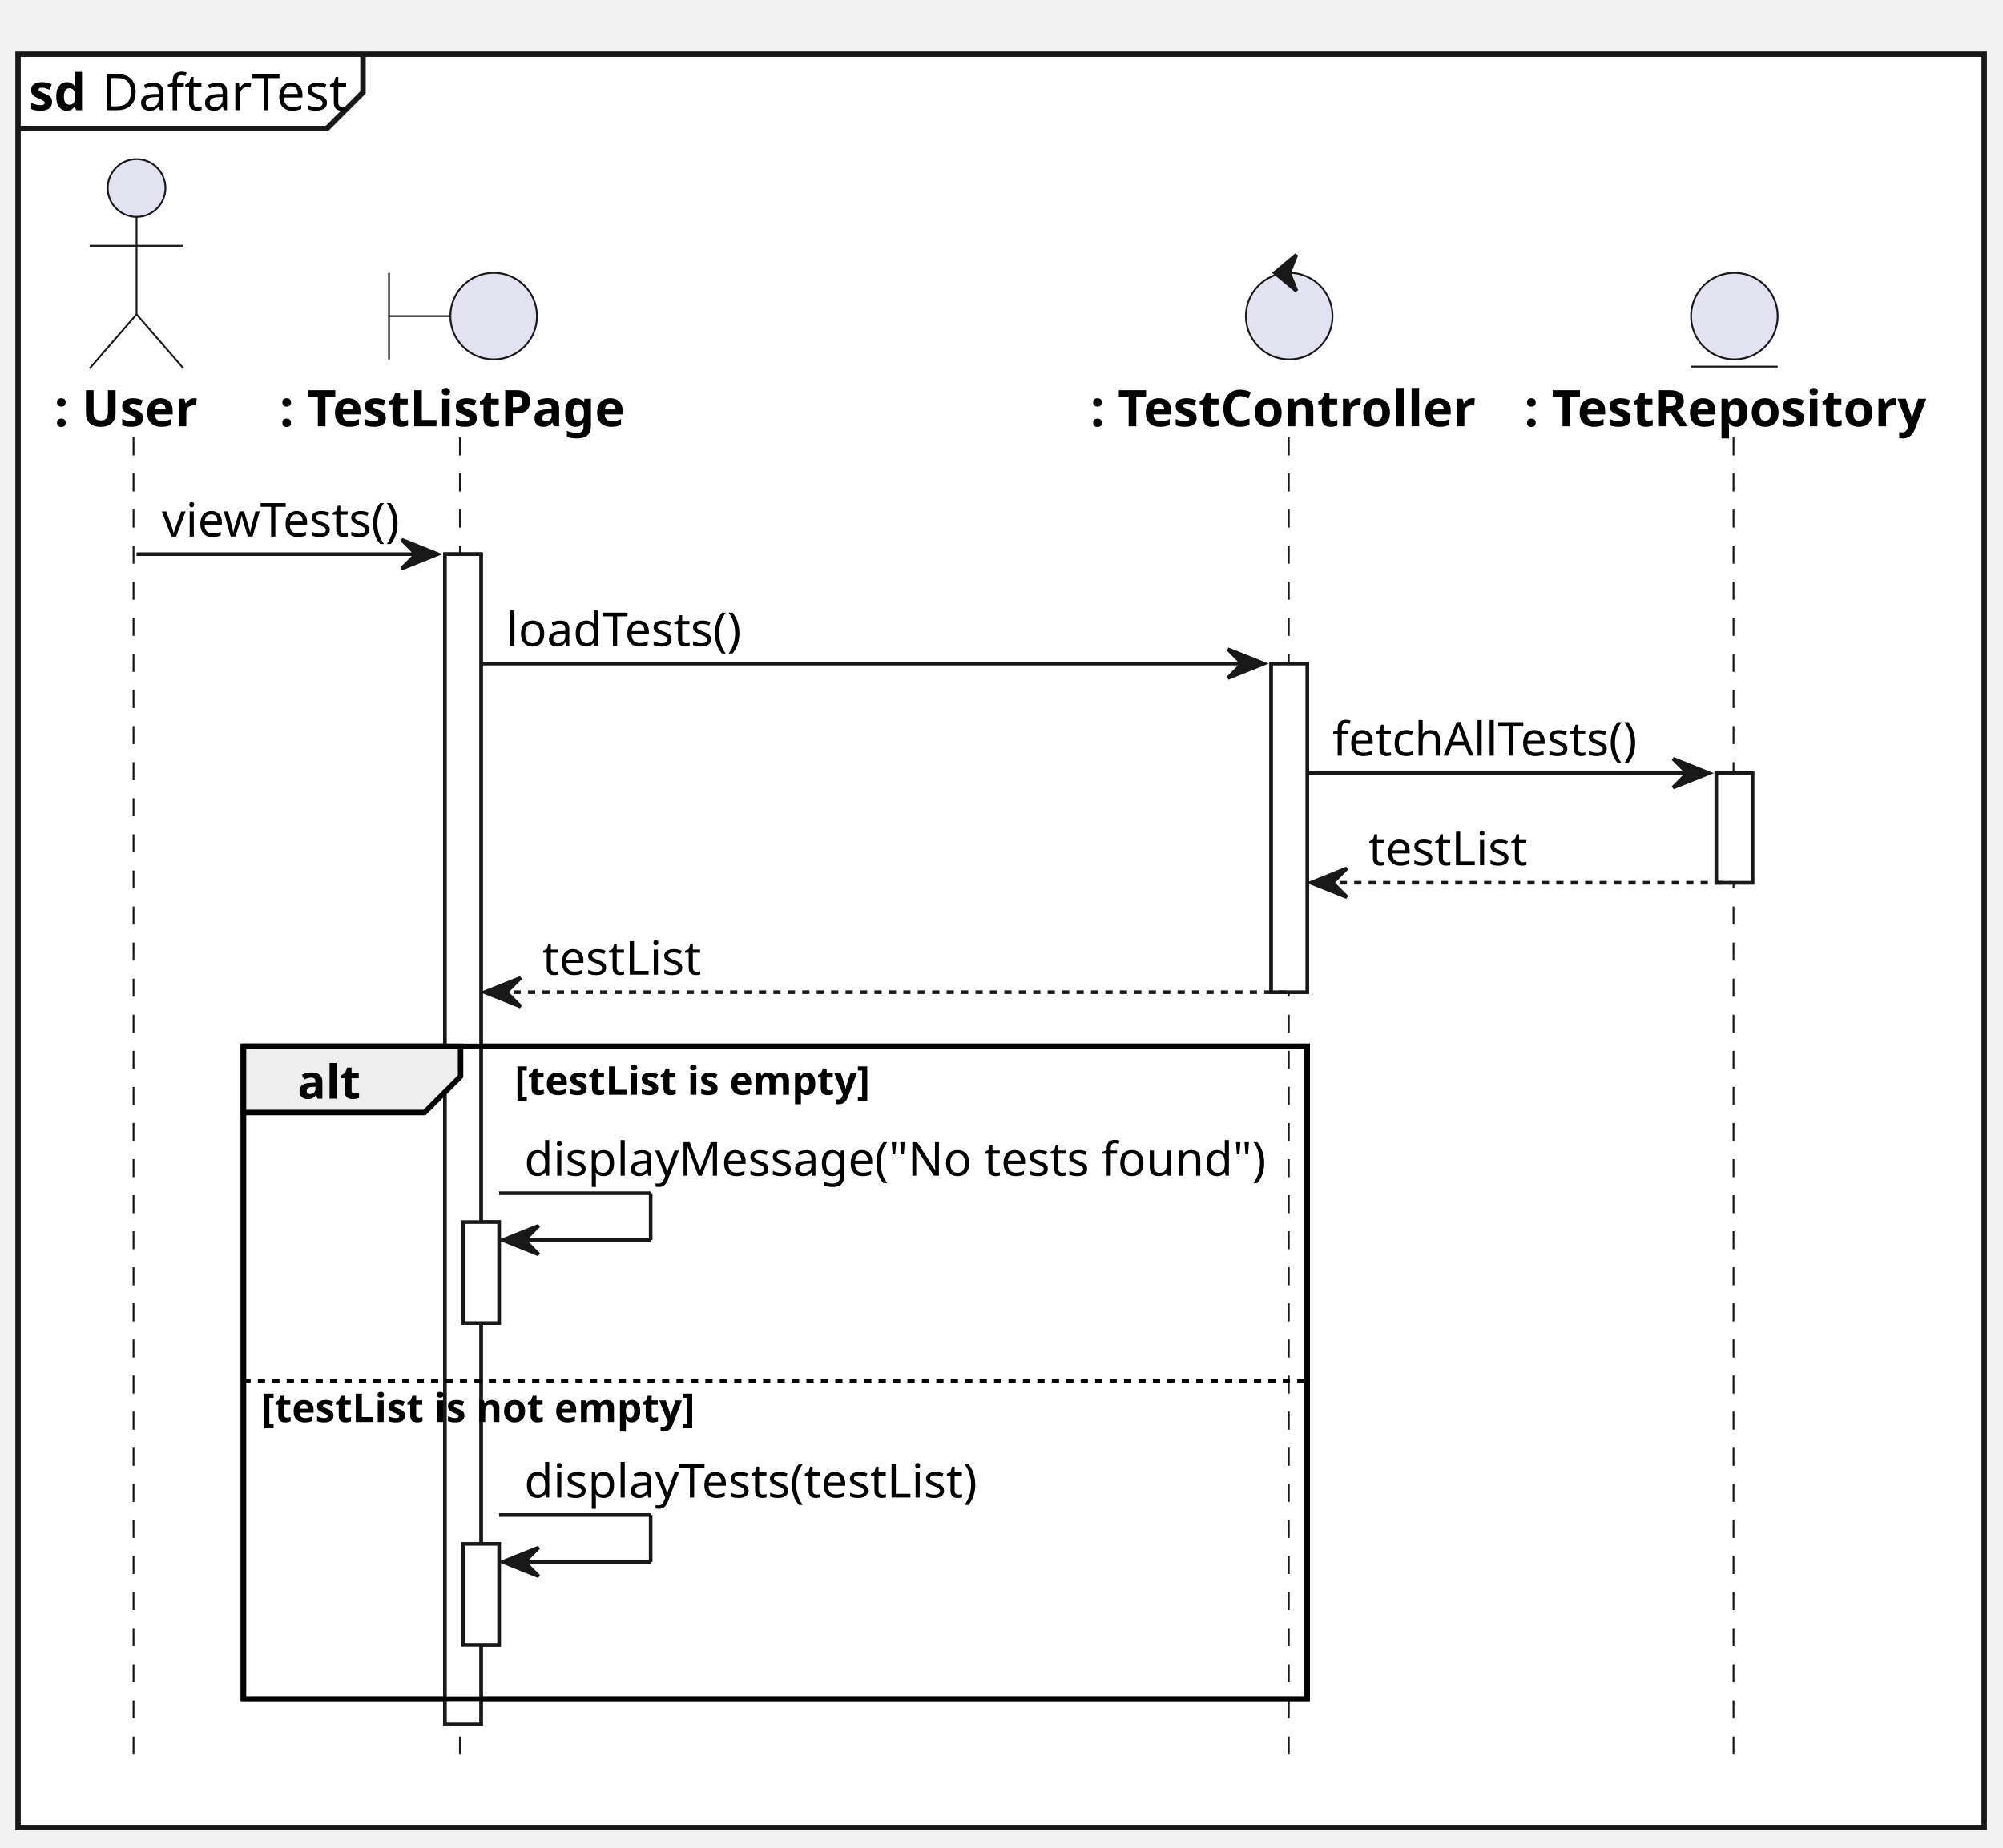
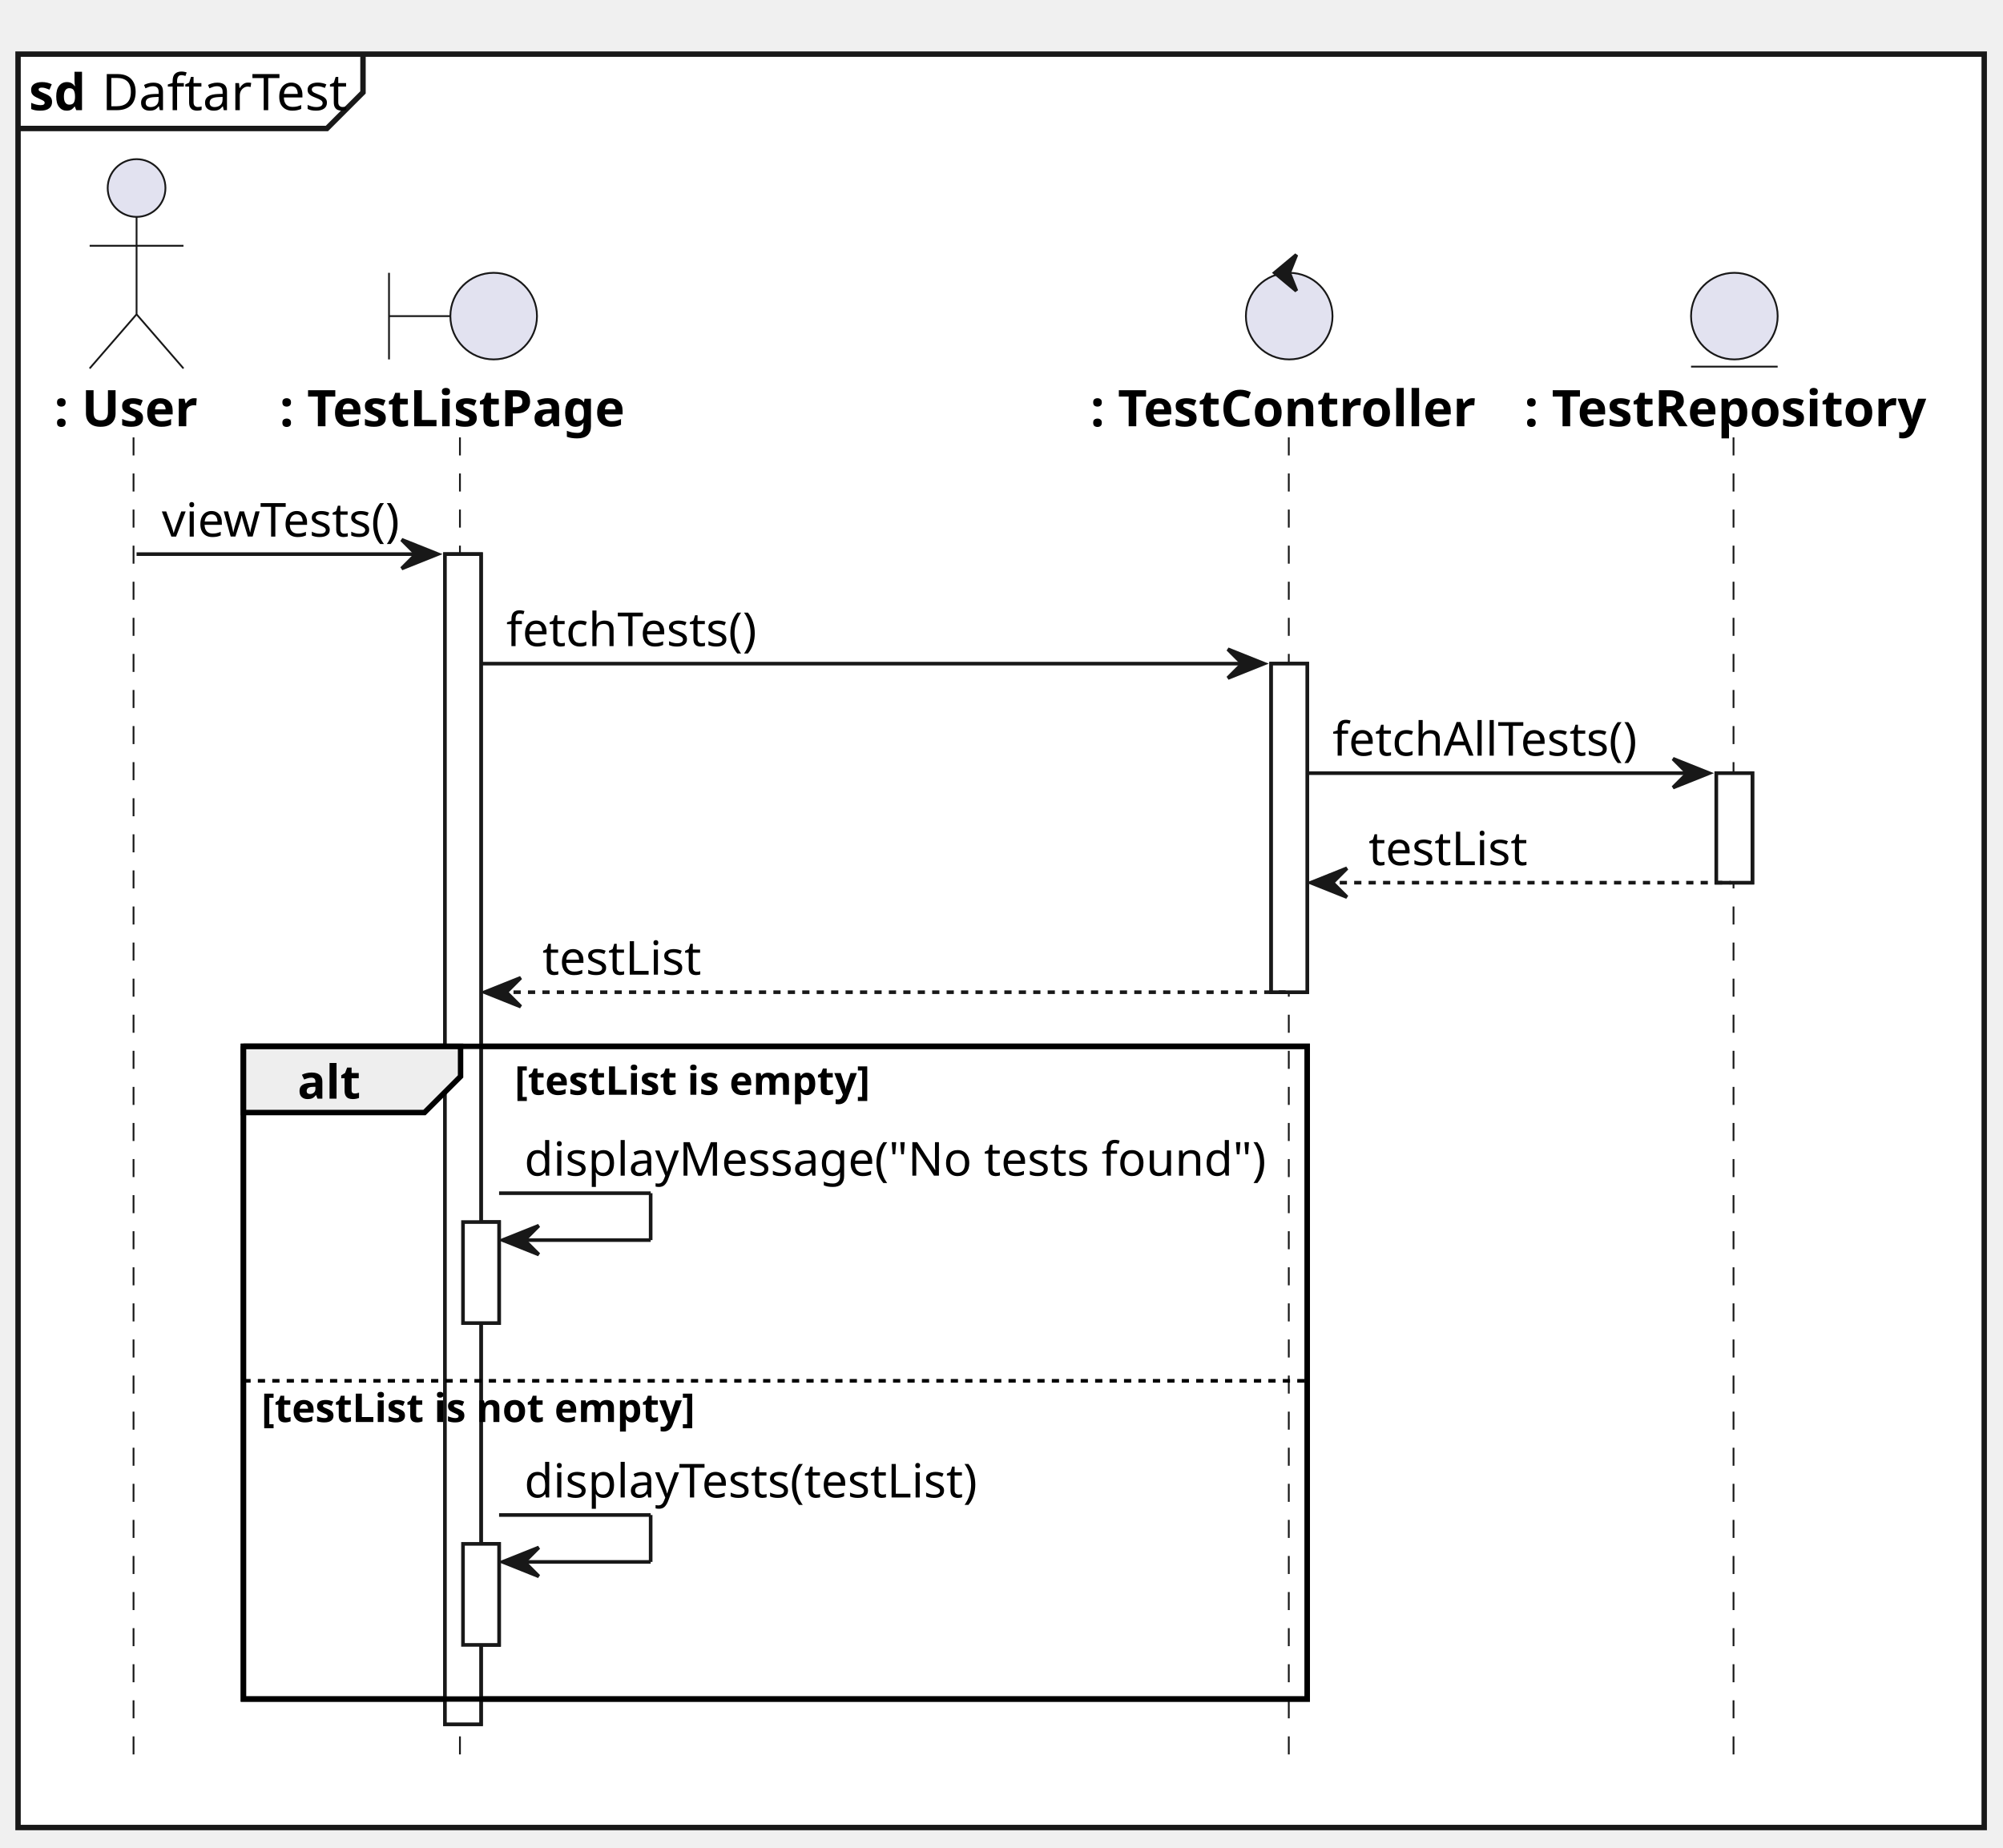
<svg xmlns="http://www.w3.org/2000/svg" contentStyleType="text/css" data-diagram-type="SEQUENCE" height="512px" preserveAspectRatio="none" style="width:555px;height:512px;background:#FFFFFF;" version="1.1" viewBox="0 0 555 512" width="555px" zoomAndPan="magnify">
  <defs />
  <g>
    <rect fill="#FFFFFF" height="491.477" style="stroke:#181818;stroke-width:1.5;" width="544.794" x="5" y="15" />
    <path d="M100.579,15 L100.579,25.609 L90.579,35.609 L5,35.609" fill="none" style="stroke:#181818;stroke-width:1.5;" />
    <text fill="#000000" font-family="sans-serif" font-size="14" font-weight="bold" lengthAdjust="spacing" textLength="16.338" x="8" y="30.533">sd</text>
    <text fill="#000000" font-family="sans-serif" font-size="14" lengthAdjust="spacing" textLength="65.352" x="28.227" y="30.533">DaftarTest</text>
    <g>
      <rect fill="#FFFFFF" height="324.297" style="stroke:#181818;stroke-width:1;" width="10" x="123.289" y="153.57" />
    </g>
    <g>
      <rect fill="#FFFFFF" height="28" style="stroke:#181818;stroke-width:1;" width="10" x="128.289" y="338.68" />
    </g>
    <g>
      <rect fill="#FFFFFF" height="28" style="stroke:#181818;stroke-width:1;" width="10" x="128.289" y="427.867" />
    </g>
    <g>
      <rect fill="#FFFFFF" height="91.055" style="stroke:#181818;stroke-width:1;" width="10" x="352.219" y="183.922" />
    </g>
    <g>
      <rect fill="#FFFFFF" height="30.352" style="stroke:#181818;stroke-width:1;" width="10" x="475.563" y="214.273" />
    </g>
    <rect fill="none" height="180.891" style="stroke:#000000;stroke-width:1.5;" width="294.775" x="67.444" y="289.977" />
    <g>
      <rect fill="#000000" fill-opacity="0" height="366.648" width="8" x="33.841" y="121.219" />
      <line style="stroke:#181818;stroke-width:0.5;stroke-dasharray:5,5;" x1="37" x2="37" y1="121.219" y2="487.867" />
    </g>
    <g>
      <rect fill="#000000" fill-opacity="0" height="366.648" width="8" x="124.289" y="121.219" />
      <line style="stroke:#181818;stroke-width:0.5;stroke-dasharray:5,5;" x1="127.444" x2="127.444" y1="121.219" y2="487.867" />
    </g>
    <g>
      <rect fill="#000000" fill-opacity="0" height="366.648" width="8" x="353.219" y="121.219" />
      <line style="stroke:#181818;stroke-width:0.5;stroke-dasharray:5,5;" x1="357.105" x2="357.105" y1="121.219" y2="487.867" />
    </g>
    <g>
      <rect fill="#000000" fill-opacity="0" height="366.648" width="8" x="476.563" y="121.219" />
      <line style="stroke:#181818;stroke-width:0.5;stroke-dasharray:5,5;" x1="480.332" x2="480.332" y1="121.219" y2="487.867" />
    </g>
    <g class="participant participant-head" data-participant="User">
      <text fill="#000000" font-family="sans-serif" font-size="14" font-weight="bold" lengthAdjust="spacing" textLength="39.683" x="15" y="118.143">: User</text>
      <ellipse cx="37.841" cy="52.109" fill="#E2E2F0" rx="8" ry="8" style="stroke:#181818;stroke-width:0.5;" />
      <path d="M37.841,60.109 L37.841,87.109 M24.841,68.109 L50.841,68.109 M37.841,87.109 L24.841,102.109 M37.841,87.109 L50.841,102.109" fill="none" style="stroke:#181818;stroke-width:0.5;" />
    </g>
    <g class="participant participant-head" data-participant="TestListPage">
      <text fill="#000000" font-family="sans-serif" font-size="14" font-weight="bold" lengthAdjust="spacing" textLength="95.689" x="77.444" y="118.143">: TestListPage</text>
      <path d="M107.789,75.609 L107.789,99.609 M107.789,87.609 L124.789,87.609" fill="none" style="stroke:#181818;stroke-width:0.5;" />
      <ellipse cx="136.789" cy="87.609" fill="#E2E2F0" rx="12" ry="12" style="stroke:#181818;stroke-width:0.5;" />
    </g>
    <g class="participant participant-head" data-participant="TestController">
      <text fill="#000000" font-family="sans-serif" font-size="14" font-weight="bold" lengthAdjust="spacing" textLength="104.228" x="302.105" y="118.143">: TestController</text>
      <ellipse cx="357.219" cy="87.609" fill="#E2E2F0" rx="12" ry="12" style="stroke:#181818;stroke-width:0.5;" />
      <polygon fill="#181818" points="353.219,75.609,359.219,70.609,357.219,75.609,359.219,80.609,353.219,75.609" style="stroke:#181818;stroke-width:1;" />
    </g>
    <g class="participant participant-head" data-participant="TestRepository">
      <text fill="#000000" font-family="sans-serif" font-size="14" font-weight="bold" lengthAdjust="spacing" textLength="110.462" x="422.332" y="118.143">: TestRepository</text>
      <ellipse cx="480.563" cy="87.609" fill="#E2E2F0" rx="12" ry="12" style="stroke:#181818;stroke-width:0.5;" />
      <line style="stroke:#181818;stroke-width:0.5;" x1="468.563" x2="492.563" y1="101.609" y2="101.609" />
    </g>
    <g>
      <rect fill="#FFFFFF" height="324.297" style="stroke:#181818;stroke-width:1;" width="10" x="123.289" y="153.57" />
    </g>
    <g>
      <rect fill="#FFFFFF" height="28" style="stroke:#181818;stroke-width:1;" width="10" x="128.289" y="338.68" />
    </g>
    <g>
      <rect fill="#FFFFFF" height="28" style="stroke:#181818;stroke-width:1;" width="10" x="128.289" y="427.867" />
    </g>
    <g>
      <rect fill="#FFFFFF" height="91.055" style="stroke:#181818;stroke-width:1;" width="10" x="352.219" y="183.922" />
    </g>
    <g>
      <rect fill="#FFFFFF" height="30.352" style="stroke:#181818;stroke-width:1;" width="10" x="475.563" y="214.273" />
    </g>
    <g class="message" data-participant-1="User" data-participant-2="TestListPage">
      <polygon fill="#181818" points="111.289,149.57,121.289,153.57,111.289,157.57,115.289,153.57" style="stroke:#181818;stroke-width:1;" />
      <line style="stroke:#181818;stroke-width:1;" x1="37.841" x2="117.289" y1="153.57" y2="153.57" />
      <text fill="#000000" font-family="sans-serif" font-size="13" lengthAdjust="spacing" textLength="66.447" x="44.841" y="148.714">viewTests()</text>
    </g>
    <g class="message" data-participant-1="TestListPage" data-participant-2="TestController">
      <polygon fill="#181818" points="340.219,179.922,350.219,183.922,340.219,187.922,344.219,183.922" style="stroke:#181818;stroke-width:1;" />
      <line style="stroke:#181818;stroke-width:1;" x1="133.289" x2="346.219" y1="183.922" y2="183.922" />
-       <text fill="#000000" font-family="sans-serif" font-size="13" lengthAdjust="spacing" textLength="65.019" x="140.289" y="179.065">loadTests()</text>
+       <text fill="#000000" font-family="sans-serif" font-size="13" lengthAdjust="spacing" textLength="68.624" x="140.289" y="179.065">fetchTests()</text>
    </g>
    <g class="message" data-participant-1="TestController" data-participant-2="TestRepository">
      <polygon fill="#181818" points="463.563,210.273,473.563,214.273,463.563,218.273,467.563,214.273" style="stroke:#181818;stroke-width:1;" />
      <line style="stroke:#181818;stroke-width:1;" x1="362.219" x2="469.563" y1="214.273" y2="214.273" />
      <text fill="#000000" font-family="sans-serif" font-size="13" lengthAdjust="spacing" textLength="83.072" x="369.219" y="209.417">fetchAllTests()</text>
    </g>
    <g class="message" data-participant-1="TestRepository" data-participant-2="TestController">
      <polygon fill="#181818" points="373.219,240.625,363.219,244.625,373.219,248.625,369.219,244.625" style="stroke:#181818;stroke-width:1;" />
      <line style="stroke:#181818;stroke-width:1;stroke-dasharray:2,2;" x1="367.219" x2="479.563" y1="244.625" y2="244.625" />
      <text fill="#000000" font-family="sans-serif" font-size="13" lengthAdjust="spacing" textLength="41.184" x="379.219" y="239.769">testList</text>
    </g>
    <g class="message" data-participant-1="TestController" data-participant-2="TestListPage">
      <polygon fill="#181818" points="144.289,270.977,134.289,274.977,144.289,278.977,140.289,274.977" style="stroke:#181818;stroke-width:1;" />
      <line style="stroke:#181818;stroke-width:1;stroke-dasharray:2,2;" x1="138.289" x2="356.219" y1="274.977" y2="274.977" />
      <text fill="#000000" font-family="sans-serif" font-size="13" lengthAdjust="spacing" textLength="41.184" x="150.289" y="270.12">testList</text>
    </g>
    <path d="M67.444,289.977 L127.615,289.977 L127.615,298.328 L117.615,308.328 L67.444,308.328 L67.444,289.977" fill="#EEEEEE" style="stroke:#000000;stroke-width:1.5;" />
    <rect fill="none" height="180.891" style="stroke:#000000;stroke-width:1.5;" width="294.775" x="67.444" y="289.977" />
    <text fill="#000000" font-family="sans-serif" font-size="13" font-weight="bold" lengthAdjust="spacing" textLength="15.171" x="82.444" y="304.472">alt</text>
    <text fill="#000000" font-family="sans-serif" font-size="11" font-weight="bold" lengthAdjust="spacing" textLength="94.128" x="142.615" y="303.396">[testList is empty]</text>
    <g class="message" data-participant-1="TestListPage" data-participant-2="TestListPage">
      <line style="stroke:#181818;stroke-width:1;" x1="138.289" x2="180.289" y1="330.68" y2="330.68" />
      <line style="stroke:#181818;stroke-width:1;" x1="180.289" x2="180.289" y1="330.68" y2="343.68" />
      <line style="stroke:#181818;stroke-width:1;" x1="139.289" x2="180.289" y1="343.68" y2="343.68" />
      <polygon fill="#181818" points="149.289,339.68,139.289,343.68,149.289,347.68,145.289,343.68" style="stroke:#181818;stroke-width:1;" />
      <text fill="#000000" font-family="sans-serif" font-size="13" lengthAdjust="spacing" textLength="194.93" x="145.289" y="325.823">displayMessage("No tests found")</text>
    </g>
    <line style="stroke:#000000;stroke-width:1;stroke-dasharray:2,2;" x1="67.444" x2="362.219" y1="382.68" y2="382.68" />
    <text fill="#000000" font-family="sans-serif" font-size="11" font-weight="bold" lengthAdjust="spacing" textLength="114.286" x="72.444" y="394.099">[testList is not empty]</text>
    <g class="message" data-participant-1="TestListPage" data-participant-2="TestListPage">
      <line style="stroke:#181818;stroke-width:1;" x1="138.289" x2="180.289" y1="419.867" y2="419.867" />
      <line style="stroke:#181818;stroke-width:1;" x1="180.289" x2="180.289" y1="419.867" y2="432.867" />
      <line style="stroke:#181818;stroke-width:1;" x1="139.289" x2="180.289" y1="432.867" y2="432.867" />
      <polygon fill="#181818" points="149.289,428.867,139.289,432.867,149.289,436.867,145.289,432.867" style="stroke:#181818;stroke-width:1;" />
      <text fill="#000000" font-family="sans-serif" font-size="13" lengthAdjust="spacing" textLength="122.091" x="145.289" y="415.011">displayTests(testList)</text>
    </g>
  </g>
</svg>
